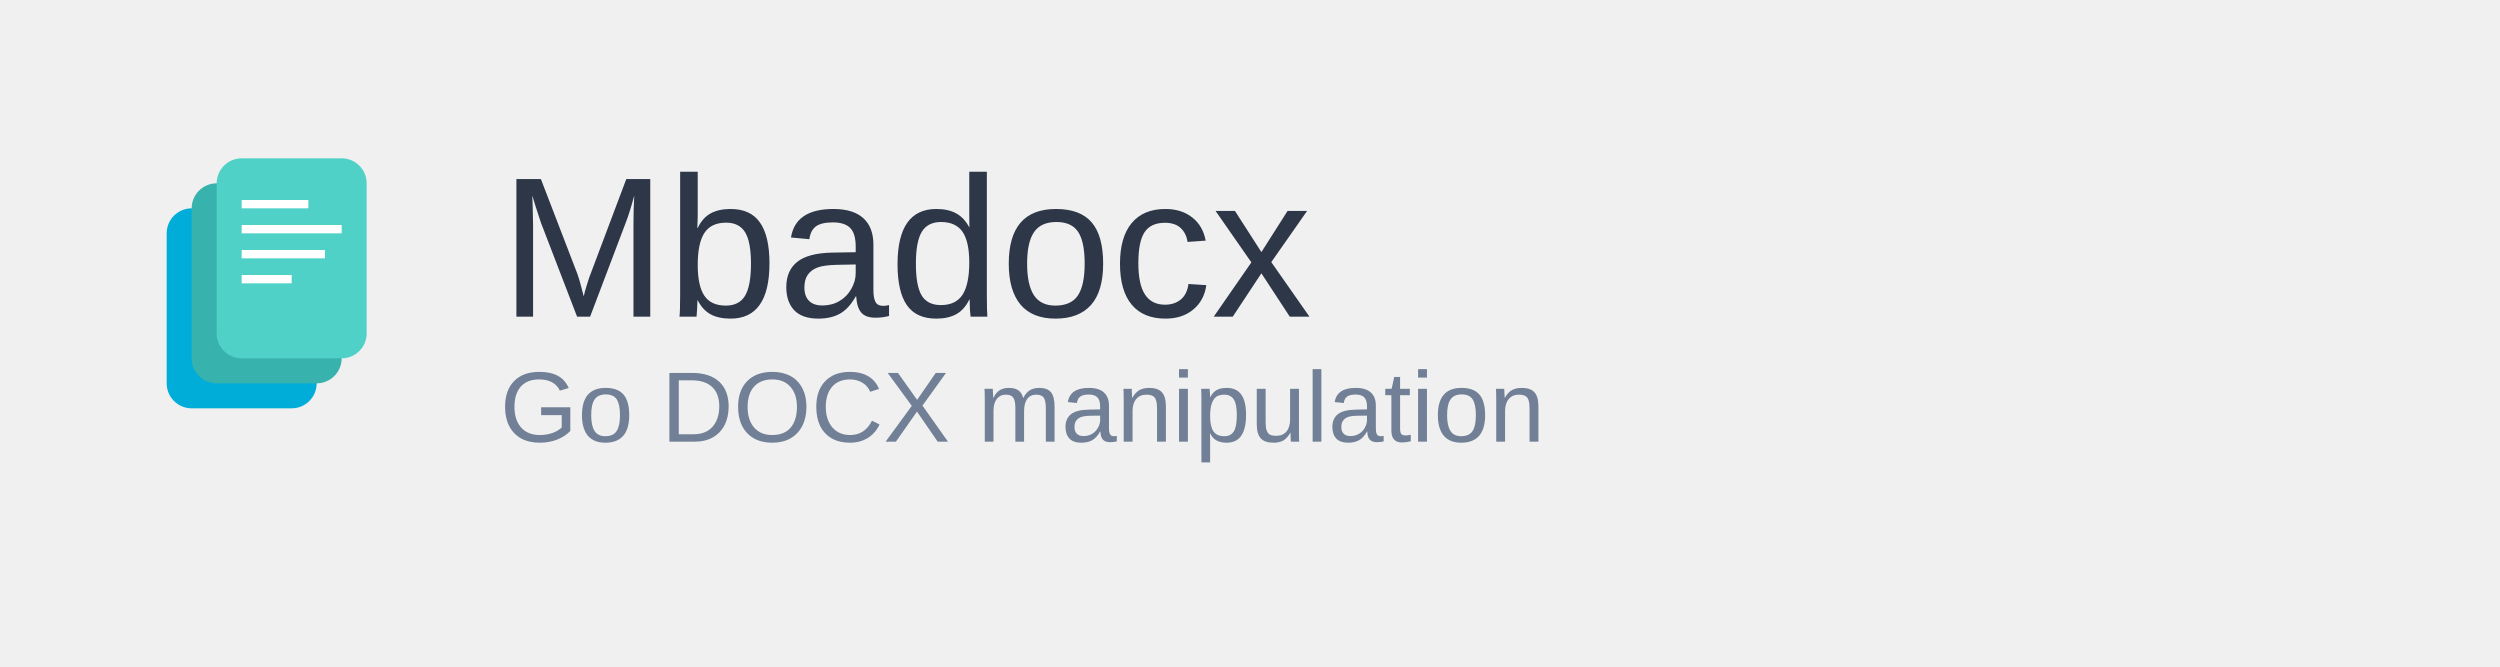
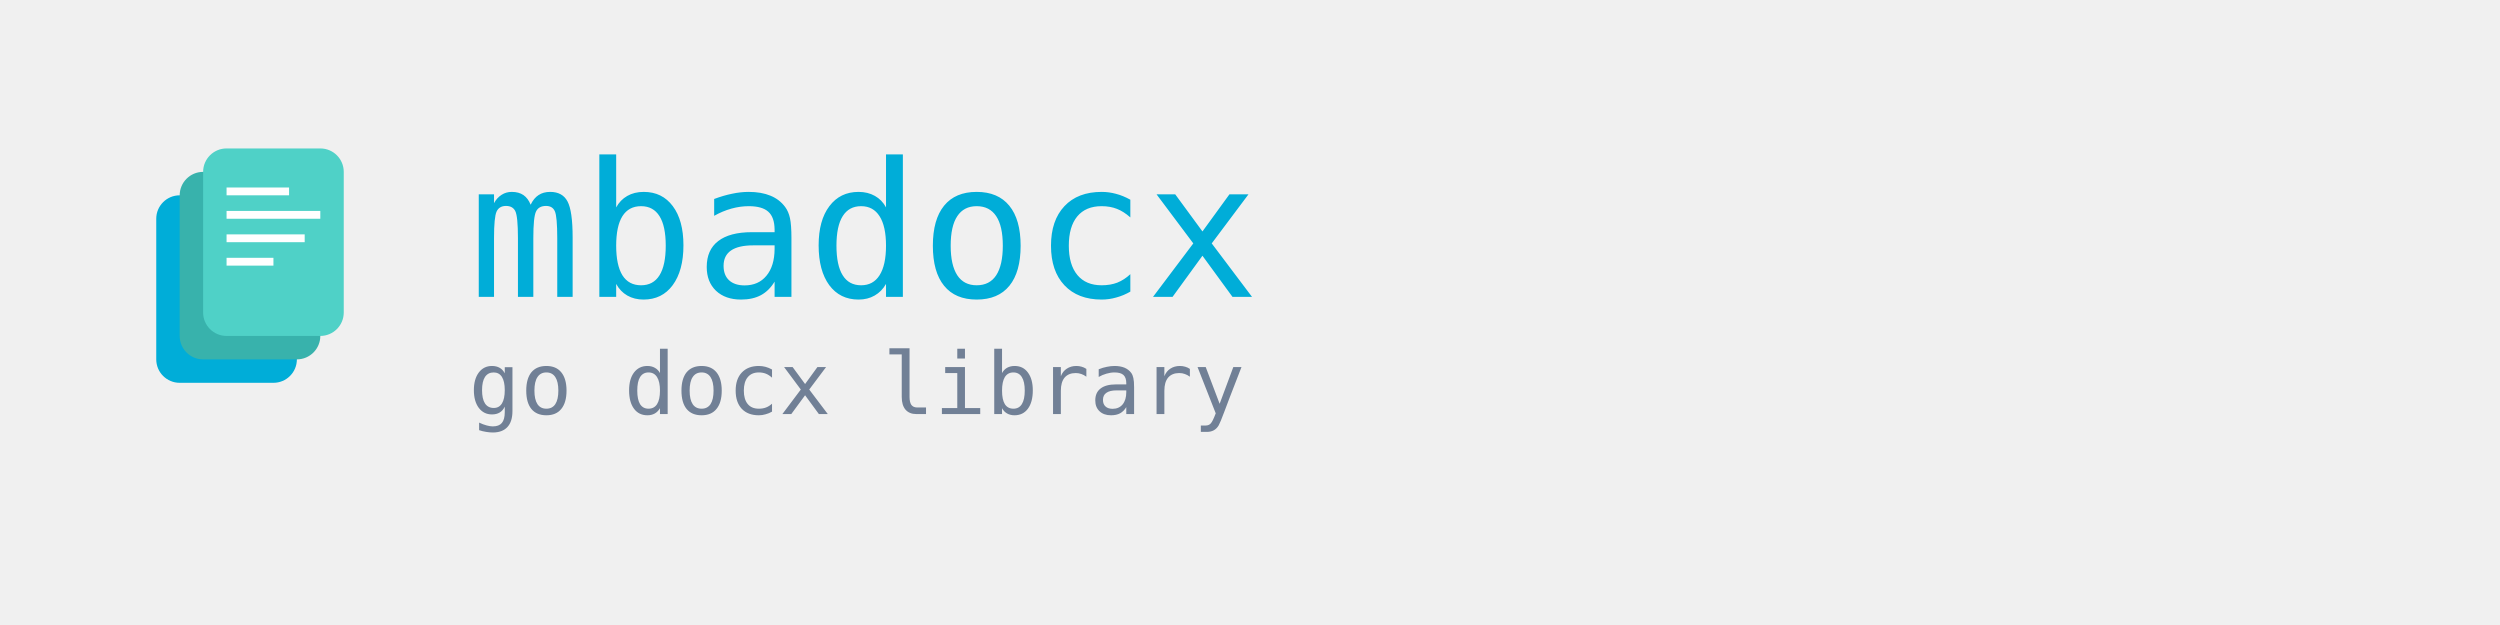
- <svg xmlns="http://www.w3.org/2000/svg" viewBox="0 0 300 80" width="300" height="80">
+ <svg xmlns="http://www.w3.org/2000/svg" viewBox="0 0 320 80">
  <rect x="20" y="25" width="18" height="24" rx="3" fill="#00ADD8" />
  <rect x="23" y="22" width="18" height="24" rx="3" fill="#38B2AC" />
  <rect x="26" y="19" width="18" height="24" rx="3" fill="#4FD1C7" />
  <rect x="29" y="24" width="8" height="1" fill="#ffffff" />
  <rect x="29" y="27" width="12" height="1" fill="#ffffff" />
  <rect x="29" y="30" width="10" height="1" fill="#ffffff" />
  <rect x="29" y="33" width="6" height="1" fill="#ffffff" />
-   <text x="60" y="38" font-family="Arial, sans-serif" font-size="24" font-weight="500" fill="#2d3748">Mbadocx</text>
-   <text x="60" y="53" font-family="Arial, sans-serif" font-size="12" fill="#718096">Go DOCX manipulation</text>
+   <text x="60" y="38" font-family="'Monaco', 'Menlo', 'Ubuntu Mono', 'Consolas', 'source-code-pro', monospace" font-size="24" font-weight="500" fill="#00ADD8">mbadocx</text>
+   <text x="60" y="53" font-family="'Monaco', 'Menlo', 'Ubuntu Mono', 'Consolas', 'source-code-pro', monospace" font-size="11" fill="#718096">go docx library</text>
</svg>
